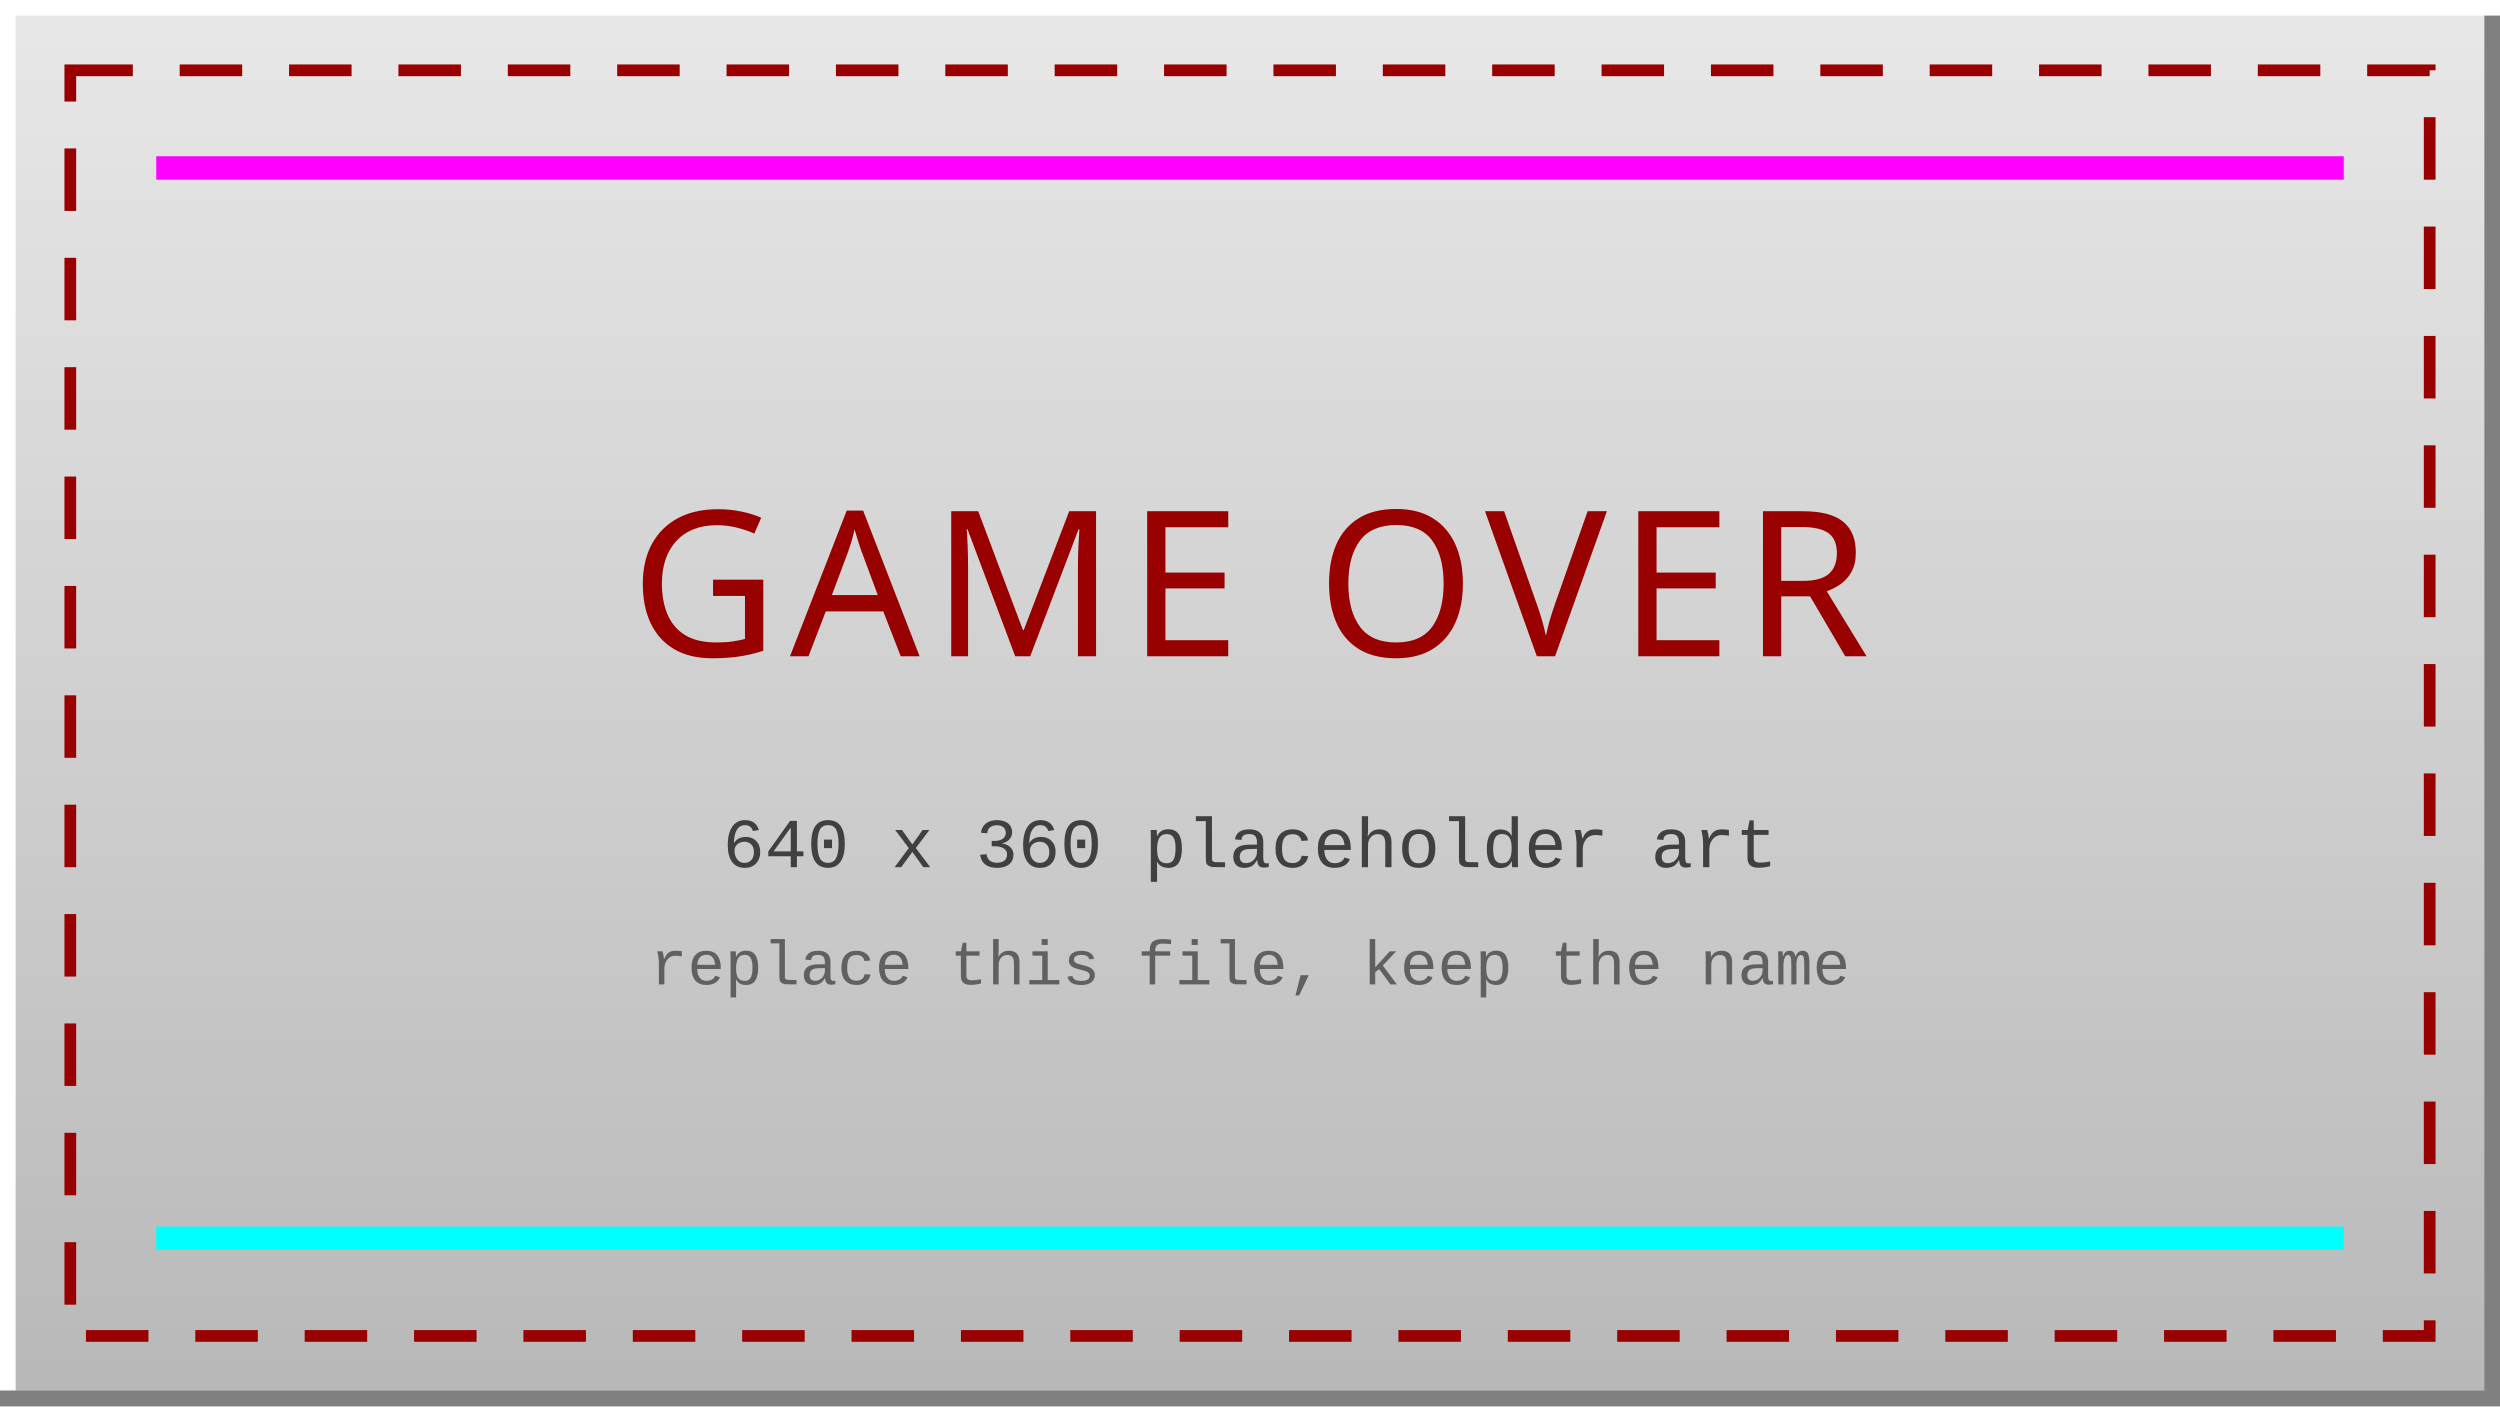
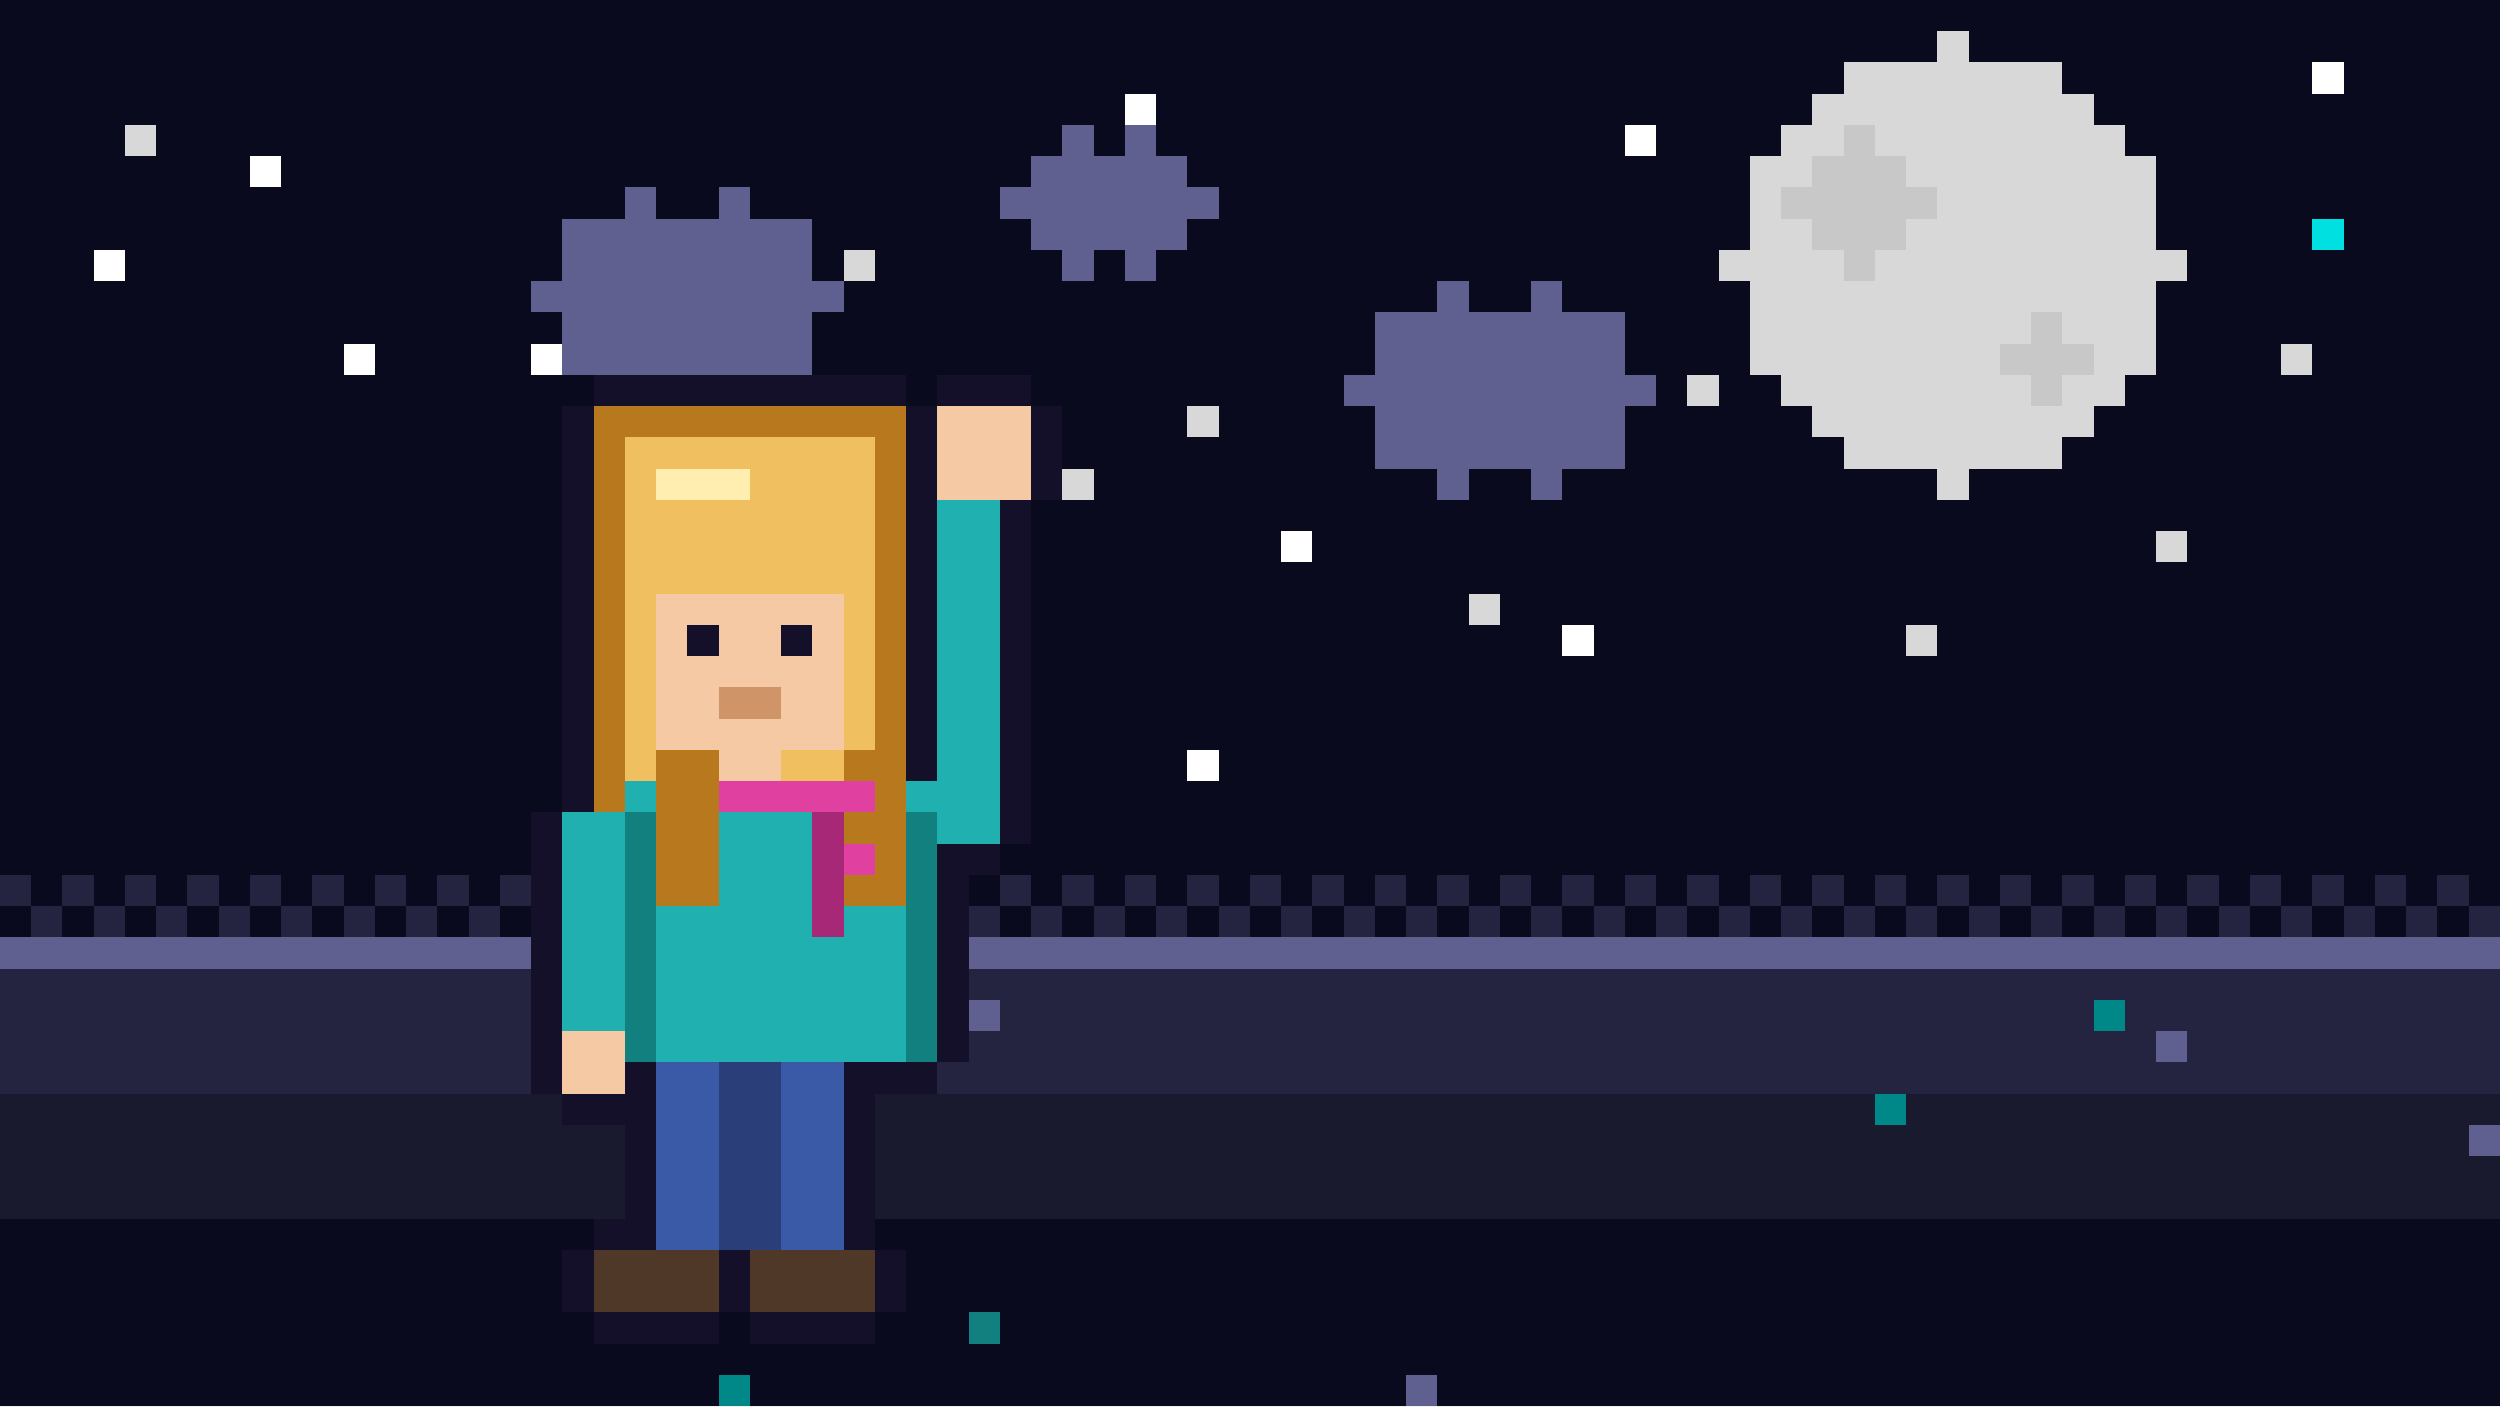
- <svg xmlns="http://www.w3.org/2000/svg" viewBox="0 0 640 360" width="640" height="360" role="img" aria-label="GAME OVER placeholder">
-   <defs>
-     <linearGradient id="sheen" x1="0" y1="0" x2="0" y2="1">
-       <stop offset="0" stop-color="#e8e8e8" />
-       <stop offset="1" stop-color="#b8b8b8" />
-     </linearGradient>
-   </defs>
-   <rect width="640" height="360" fill="url(#sheen)" />
-   <path d="M0 0 H640 V4 H4 V356 H0 Z" fill="#ffffff" />
-   <path d="M640 360 H0 V356 H636 V4 H640 Z" fill="#808080" />
-   <rect x="18" y="18" width="604" height="324" fill="none" stroke="#990000" stroke-width="3" stroke-dasharray="16 12" />
-   <rect x="40" y="40" width="560" height="6" fill="#ff00ff" />
-   <rect x="40" y="314" width="560" height="6" fill="#00ffff" />
-   <text x="320" y="168" font-family="Impact, 'Arial Black', sans-serif" font-size="52" letter-spacing="3" fill="#990000" text-anchor="middle">GAME OVER</text>
-   <text x="320" y="222" font-family="'Courier New', monospace" font-size="18" fill="#404040" text-anchor="middle">640 x 360 placeholder art</text>
-   <text x="320" y="252" font-family="'Courier New', monospace" font-size="16" fill="#606060" text-anchor="middle">replace this file, keep the name</text>
+ <svg xmlns="http://www.w3.org/2000/svg" viewBox="0 0 640 360" width="640" height="360" shape-rendering="crispEdges" role="img" aria-label="Pixel art: Amanda alone on the road under a cold moon">
+   <rect width="640" height="360" fill="#0a0a1e" />
+   <path fill="#008888" d="M536 256h8v8h-8zM480 280h8v8h-8zM184 352h8v8h-8z" />
+   <path fill="#2a3f7a" d="M184 272h16v8h-16zM184 280h16v8h-16zM184 288h16v8h-16zM184 296h16v8h-16zM184 304h16v8h-16zM184 312h16v8h-16z" />
+   <path fill="#b8781e" d="M152 104h80v8h-80zM152 112h8v8h-8zM224 112h8v8h-8zM152 120h8v8h-8zM224 120h8v8h-8zM152 128h8v8h-8zM224 128h8v8h-8zM152 136h8v8h-8zM224 136h8v8h-8zM152 144h8v8h-8zM224 144h8v8h-8zM152 152h8v8h-8zM224 152h8v8h-8zM152 160h8v8h-8zM224 160h8v8h-8zM152 168h8v8h-8zM224 168h8v8h-8zM152 176h8v8h-8zM224 176h8v8h-8zM152 184h8v8h-8zM224 184h8v8h-8zM152 192h8v8h-8zM168 192h16v8h-16zM216 192h16v8h-16zM152 200h8v8h-8zM168 200h16v8h-16zM224 200h8v8h-8zM168 208h16v8h-16zM216 208h16v8h-16zM168 216h16v8h-16zM224 216h8v8h-8zM168 224h16v8h-16zM216 224h16v8h-16z" />
+   <path fill="#ffeeb0" d="M168 120h24v8h-24z" />
+   <path fill="#a82878" d="M208 208h8v8h-8zM208 216h8v8h-8zM208 224h8v8h-8zM208 232h8v8h-8z" />
+   <path fill="#242440" d="M0 224h8v8h-8zM16 224h8v8h-8zM32 224h8v8h-8zM48 224h8v8h-8zM64 224h8v8h-8zM80 224h8v8h-8zM96 224h8v8h-8zM112 224h8v8h-8zM128 224h8v8h-8zM256 224h8v8h-8zM272 224h8v8h-8zM288 224h8v8h-8zM304 224h8v8h-8zM320 224h8v8h-8zM336 224h8v8h-8zM352 224h8v8h-8zM368 224h8v8h-8zM384 224h8v8h-8zM400 224h8v8h-8zM416 224h8v8h-8zM432 224h8v8h-8zM448 224h8v8h-8zM464 224h8v8h-8zM480 224h8v8h-8zM496 224h8v8h-8zM512 224h8v8h-8zM528 224h8v8h-8zM544 224h8v8h-8zM560 224h8v8h-8zM576 224h8v8h-8zM592 224h8v8h-8zM608 224h8v8h-8zM624 224h8v8h-8zM8 232h8v8h-8zM24 232h8v8h-8zM40 232h8v8h-8zM56 232h8v8h-8zM72 232h8v8h-8zM88 232h8v8h-8zM104 232h8v8h-8zM120 232h8v8h-8zM248 232h8v8h-8zM264 232h8v8h-8zM280 232h8v8h-8zM296 232h8v8h-8zM312 232h8v8h-8zM328 232h8v8h-8zM344 232h8v8h-8zM360 232h8v8h-8zM376 232h8v8h-8zM392 232h8v8h-8zM408 232h8v8h-8zM424 232h8v8h-8zM440 232h8v8h-8zM456 232h8v8h-8zM472 232h8v8h-8zM488 232h8v8h-8zM504 232h8v8h-8zM520 232h8v8h-8zM536 232h8v8h-8zM552 232h8v8h-8zM568 232h8v8h-8zM584 232h8v8h-8zM600 232h8v8h-8zM616 232h8v8h-8zM632 232h8v8h-8zM0 248h136v8h-136zM248 248h392v8h-392zM0 256h136v8h-136zM256 256h280v8h-280zM544 256h96v8h-96zM0 264h136v8h-136zM248 264h304v8h-304zM560 264h80v8h-80zM0 272h136v8h-136zM240 272h400v8h-400z" />
+   <path fill="#cf9468" d="M184 176h16v8h-16z" />
+   <path fill="#12807f" d="M160 208h8v8h-8zM232 208h8v8h-8zM160 216h8v8h-8zM232 216h8v8h-8zM160 224h8v8h-8zM232 224h8v8h-8zM160 232h8v8h-8zM232 232h8v8h-8zM160 240h8v8h-8zM232 240h8v8h-8zM160 248h8v8h-8zM232 248h8v8h-8zM160 256h8v8h-8zM232 256h8v8h-8zM160 264h8v8h-8zM232 264h8v8h-8zM248 336h8v8h-8z" />
+   <path fill="#503828" d="M152 320h32v8h-32zM192 320h32v8h-32zM152 328h32v8h-32zM192 328h32v8h-32z" />
+   <path fill="#00e0e0" d="M592 56h8v8h-8z" />
+   <path fill="#3a5aa8" d="M168 272h16v8h-16zM200 272h16v8h-16zM168 280h16v8h-16zM200 280h16v8h-16zM168 288h16v8h-16zM200 288h16v8h-16zM168 296h16v8h-16zM200 296h16v8h-16zM168 304h16v8h-16zM200 304h16v8h-16zM168 312h16v8h-16zM200 312h16v8h-16z" />
+   <path fill="#14102a" d="M176 160h8v8h-8zM200 160h8v8h-8z" />
+   <path fill="#606090" d="M272 32h8v8h-8zM288 32h8v8h-8zM264 40h40v8h-40zM160 48h8v8h-8zM184 48h8v8h-8zM256 48h56v8h-56zM144 56h64v8h-64zM264 56h40v8h-40zM144 64h64v8h-64zM272 64h8v8h-8zM288 64h8v8h-8zM136 72h80v8h-80zM368 72h8v8h-8zM392 72h8v8h-8zM144 80h64v8h-64zM352 80h64v8h-64zM144 88h64v8h-64zM352 88h64v8h-64zM344 96h80v8h-80zM352 104h64v8h-64zM352 112h64v8h-64zM368 120h8v8h-8zM392 120h8v8h-8zM0 240h136v8h-136zM248 240h392v8h-392zM248 256h8v8h-8zM552 264h8v8h-8zM632 288h8v8h-8zM360 352h8v8h-8z" />
+   <path fill="#d8d8d8" d="M496 8h8v8h-8zM472 16h56v8h-56zM464 24h72v8h-72zM32 32h8v8h-8zM456 32h16v8h-16zM480 32h64v8h-64zM448 40h16v8h-16zM488 40h64v8h-64zM448 48h8v8h-8zM496 48h56v8h-56zM448 56h16v8h-16zM488 56h64v8h-64zM216 64h8v8h-8zM440 64h32v8h-32zM480 64h80v8h-80zM448 72h104v8h-104zM448 80h72v8h-72zM528 80h24v8h-24zM448 88h64v8h-64zM536 88h16v8h-16zM584 88h8v8h-8zM432 96h8v8h-8zM456 96h64v8h-64zM528 96h16v8h-16zM304 104h8v8h-8zM464 104h72v8h-72zM472 112h56v8h-56zM272 120h8v8h-8zM496 120h8v8h-8zM552 136h8v8h-8zM376 152h8v8h-8zM488 160h8v8h-8z" />
+   <path fill="#f0c060" d="M160 112h64v8h-64zM160 120h8v8h-8zM192 120h32v8h-32zM160 128h64v8h-64zM160 136h64v8h-64zM160 144h64v8h-64zM160 152h8v8h-8zM216 152h8v8h-8zM160 160h8v8h-8zM216 160h8v8h-8zM160 168h8v8h-8zM216 168h8v8h-8zM160 176h8v8h-8zM216 176h8v8h-8zM160 184h8v8h-8zM216 184h8v8h-8zM160 192h8v8h-8zM200 192h16v8h-16z" />
+   <path fill="#c8c8c8" d="M472 32h8v8h-8zM464 40h24v8h-24zM456 48h40v8h-40zM464 56h24v8h-24zM472 64h8v8h-8zM520 80h8v8h-8zM512 88h24v8h-24zM520 96h8v8h-8z" />
+   <path fill="#e040a0" d="M184 200h40v8h-40zM216 216h8v8h-8z" />
+   <path fill="#1a1a2e" d="M0 280h144v8h-144zM224 280h256v8h-256zM488 280h152v8h-152zM0 288h160v8h-160zM224 288h408v8h-408zM0 296h160v8h-160zM224 296h416v8h-416zM0 304h160v8h-160zM224 304h416v8h-416z" />
+   <path fill="#14102a" d="M152 96h80v8h-80zM240 96h24v8h-24zM144 104h8v8h-8zM232 104h8v8h-8zM264 104h8v8h-8zM144 112h8v8h-8zM232 112h8v8h-8zM264 112h8v8h-8zM144 120h8v8h-8zM232 120h8v8h-8zM264 120h8v8h-8zM144 128h8v8h-8zM232 128h8v8h-8zM256 128h8v8h-8zM144 136h8v8h-8zM232 136h8v8h-8zM256 136h8v8h-8zM144 144h8v8h-8zM232 144h8v8h-8zM256 144h8v8h-8zM144 152h8v8h-8zM232 152h8v8h-8zM256 152h8v8h-8zM144 160h8v8h-8zM232 160h8v8h-8zM256 160h8v8h-8zM144 168h8v8h-8zM232 168h8v8h-8zM256 168h8v8h-8zM144 176h8v8h-8zM232 176h8v8h-8zM256 176h8v8h-8zM144 184h8v8h-8zM232 184h8v8h-8zM256 184h8v8h-8zM144 192h8v8h-8zM232 192h8v8h-8zM256 192h8v8h-8zM144 200h8v8h-8zM256 200h8v8h-8zM136 208h8v8h-8zM256 208h8v8h-8zM136 216h8v8h-8zM240 216h16v8h-16zM136 224h8v8h-8zM240 224h8v8h-8zM136 232h8v8h-8zM240 232h8v8h-8zM136 240h8v8h-8zM240 240h8v8h-8zM136 248h8v8h-8zM240 248h8v8h-8zM136 256h8v8h-8zM240 256h8v8h-8zM136 264h8v8h-8zM240 264h8v8h-8zM136 272h8v8h-8zM160 272h8v8h-8zM216 272h24v8h-24zM144 280h24v8h-24zM216 280h8v8h-8zM160 288h8v8h-8zM216 288h8v8h-8zM160 296h8v8h-8zM216 296h8v8h-8zM160 304h8v8h-8zM216 304h8v8h-8zM152 312h16v8h-16zM216 312h8v8h-8zM144 320h8v8h-8zM184 320h8v8h-8zM224 320h8v8h-8zM144 328h8v8h-8zM184 328h8v8h-8zM224 328h8v8h-8zM152 336h32v8h-32zM192 336h32v8h-32z" />
+   <path fill="#f4c9a4" d="M240 104h24v8h-24zM240 112h24v8h-24zM240 120h24v8h-24zM168 152h48v8h-48zM168 160h8v8h-8zM184 160h16v8h-16zM208 160h8v8h-8zM168 168h48v8h-48zM168 176h16v8h-16zM200 176h16v8h-16zM168 184h48v8h-48zM184 192h16v8h-16zM144 264h16v8h-16zM144 272h16v8h-16z" />
+   <path fill="#20b0b0" d="M240 128h16v8h-16zM240 136h16v8h-16zM240 144h16v8h-16zM240 152h16v8h-16zM240 160h16v8h-16zM240 168h16v8h-16zM240 176h16v8h-16zM240 184h16v8h-16zM240 192h16v8h-16zM160 200h8v8h-8zM232 200h24v8h-24zM144 208h16v8h-16zM184 208h24v8h-24zM240 208h16v8h-16zM144 216h16v8h-16zM184 216h24v8h-24zM144 224h16v8h-16zM184 224h24v8h-24zM144 232h16v8h-16zM168 232h40v8h-40zM216 232h16v8h-16zM144 240h16v8h-16zM168 240h64v8h-64zM144 248h16v8h-16zM168 248h64v8h-64zM144 256h16v8h-16zM168 256h64v8h-64zM168 264h64v8h-64z" />
+   <path fill="#0a0a1e" d="M0 0h640v8h-640zM0 8h496v8h-496zM504 8h136v8h-136zM0 16h472v8h-472zM528 16h64v8h-64zM600 16h40v8h-40zM0 24h288v8h-288zM296 24h168v8h-168zM536 24h104v8h-104zM0 32h32v8h-32zM40 32h232v8h-232zM280 32h8v8h-8zM296 32h120v8h-120zM424 32h32v8h-32zM544 32h96v8h-96zM0 40h64v8h-64zM72 40h192v8h-192zM304 40h144v8h-144zM552 40h88v8h-88zM0 48h160v8h-160zM168 48h16v8h-16zM192 48h64v8h-64zM312 48h136v8h-136zM552 48h88v8h-88zM0 56h144v8h-144zM208 56h56v8h-56zM304 56h144v8h-144zM552 56h40v8h-40zM600 56h40v8h-40zM0 64h24v8h-24zM32 64h112v8h-112zM208 64h8v8h-8zM224 64h48v8h-48zM280 64h8v8h-8zM296 64h144v8h-144zM560 64h80v8h-80zM0 72h136v8h-136zM216 72h152v8h-152zM376 72h16v8h-16zM400 72h48v8h-48zM552 72h88v8h-88zM0 80h144v8h-144zM208 80h144v8h-144zM416 80h32v8h-32zM552 80h88v8h-88zM0 88h88v8h-88zM96 88h40v8h-40zM208 88h144v8h-144zM416 88h32v8h-32zM552 88h32v8h-32zM592 88h48v8h-48zM0 96h152v8h-152zM232 96h8v8h-8zM264 96h80v8h-80zM424 96h8v8h-8zM440 96h16v8h-16zM544 96h96v8h-96zM0 104h144v8h-144zM272 104h32v8h-32zM312 104h40v8h-40zM416 104h48v8h-48zM536 104h104v8h-104zM0 112h144v8h-144zM272 112h80v8h-80zM416 112h56v8h-56zM528 112h112v8h-112zM0 120h144v8h-144zM280 120h88v8h-88zM376 120h16v8h-16zM400 120h96v8h-96zM504 120h136v8h-136zM0 128h144v8h-144zM264 128h376v8h-376zM0 136h144v8h-144zM264 136h64v8h-64zM336 136h216v8h-216zM560 136h80v8h-80zM0 144h144v8h-144zM264 144h376v8h-376zM0 152h144v8h-144zM264 152h112v8h-112zM384 152h256v8h-256zM0 160h144v8h-144zM264 160h136v8h-136zM408 160h80v8h-80zM496 160h144v8h-144zM0 168h144v8h-144zM264 168h376v8h-376zM0 176h144v8h-144zM264 176h376v8h-376zM0 184h144v8h-144zM264 184h376v8h-376zM0 192h144v8h-144zM264 192h40v8h-40zM312 192h328v8h-328zM0 200h144v8h-144zM264 200h376v8h-376zM0 208h136v8h-136zM264 208h376v8h-376zM0 216h136v8h-136zM256 216h384v8h-384zM8 224h8v8h-8zM24 224h8v8h-8zM40 224h8v8h-8zM56 224h8v8h-8zM72 224h8v8h-8zM88 224h8v8h-8zM104 224h8v8h-8zM120 224h8v8h-8zM248 224h8v8h-8zM264 224h8v8h-8zM280 224h8v8h-8zM296 224h8v8h-8zM312 224h8v8h-8zM328 224h8v8h-8zM344 224h8v8h-8zM360 224h8v8h-8zM376 224h8v8h-8zM392 224h8v8h-8zM408 224h8v8h-8zM424 224h8v8h-8zM440 224h8v8h-8zM456 224h8v8h-8zM472 224h8v8h-8zM488 224h8v8h-8zM504 224h8v8h-8zM520 224h8v8h-8zM536 224h8v8h-8zM552 224h8v8h-8zM568 224h8v8h-8zM584 224h8v8h-8zM600 224h8v8h-8zM616 224h8v8h-8zM632 224h8v8h-8zM0 232h8v8h-8zM16 232h8v8h-8zM32 232h8v8h-8zM48 232h8v8h-8zM64 232h8v8h-8zM80 232h8v8h-8zM96 232h8v8h-8zM112 232h8v8h-8zM128 232h8v8h-8zM256 232h8v8h-8zM272 232h8v8h-8zM288 232h8v8h-8zM304 232h8v8h-8zM320 232h8v8h-8zM336 232h8v8h-8zM352 232h8v8h-8zM368 232h8v8h-8zM384 232h8v8h-8zM400 232h8v8h-8zM416 232h8v8h-8zM432 232h8v8h-8zM448 232h8v8h-8zM464 232h8v8h-8zM480 232h8v8h-8zM496 232h8v8h-8zM512 232h8v8h-8zM528 232h8v8h-8zM544 232h8v8h-8zM560 232h8v8h-8zM576 232h8v8h-8zM592 232h8v8h-8zM608 232h8v8h-8zM624 232h8v8h-8zM0 312h152v8h-152zM224 312h416v8h-416zM0 320h144v8h-144zM232 320h408v8h-408zM0 328h144v8h-144zM232 328h408v8h-408zM0 336h152v8h-152zM184 336h8v8h-8zM224 336h24v8h-24zM256 336h384v8h-384zM0 344h640v8h-640zM0 352h184v8h-184zM192 352h168v8h-168zM368 352h272v8h-272z" />
+   <path fill="#ffffff" d="M592 16h8v8h-8zM288 24h8v8h-8zM416 32h8v8h-8zM64 40h8v8h-8zM24 64h8v8h-8zM88 88h8v8h-8zM136 88h8v8h-8zM328 136h8v8h-8zM400 160h8v8h-8zM304 192h8v8h-8z" />
</svg>
